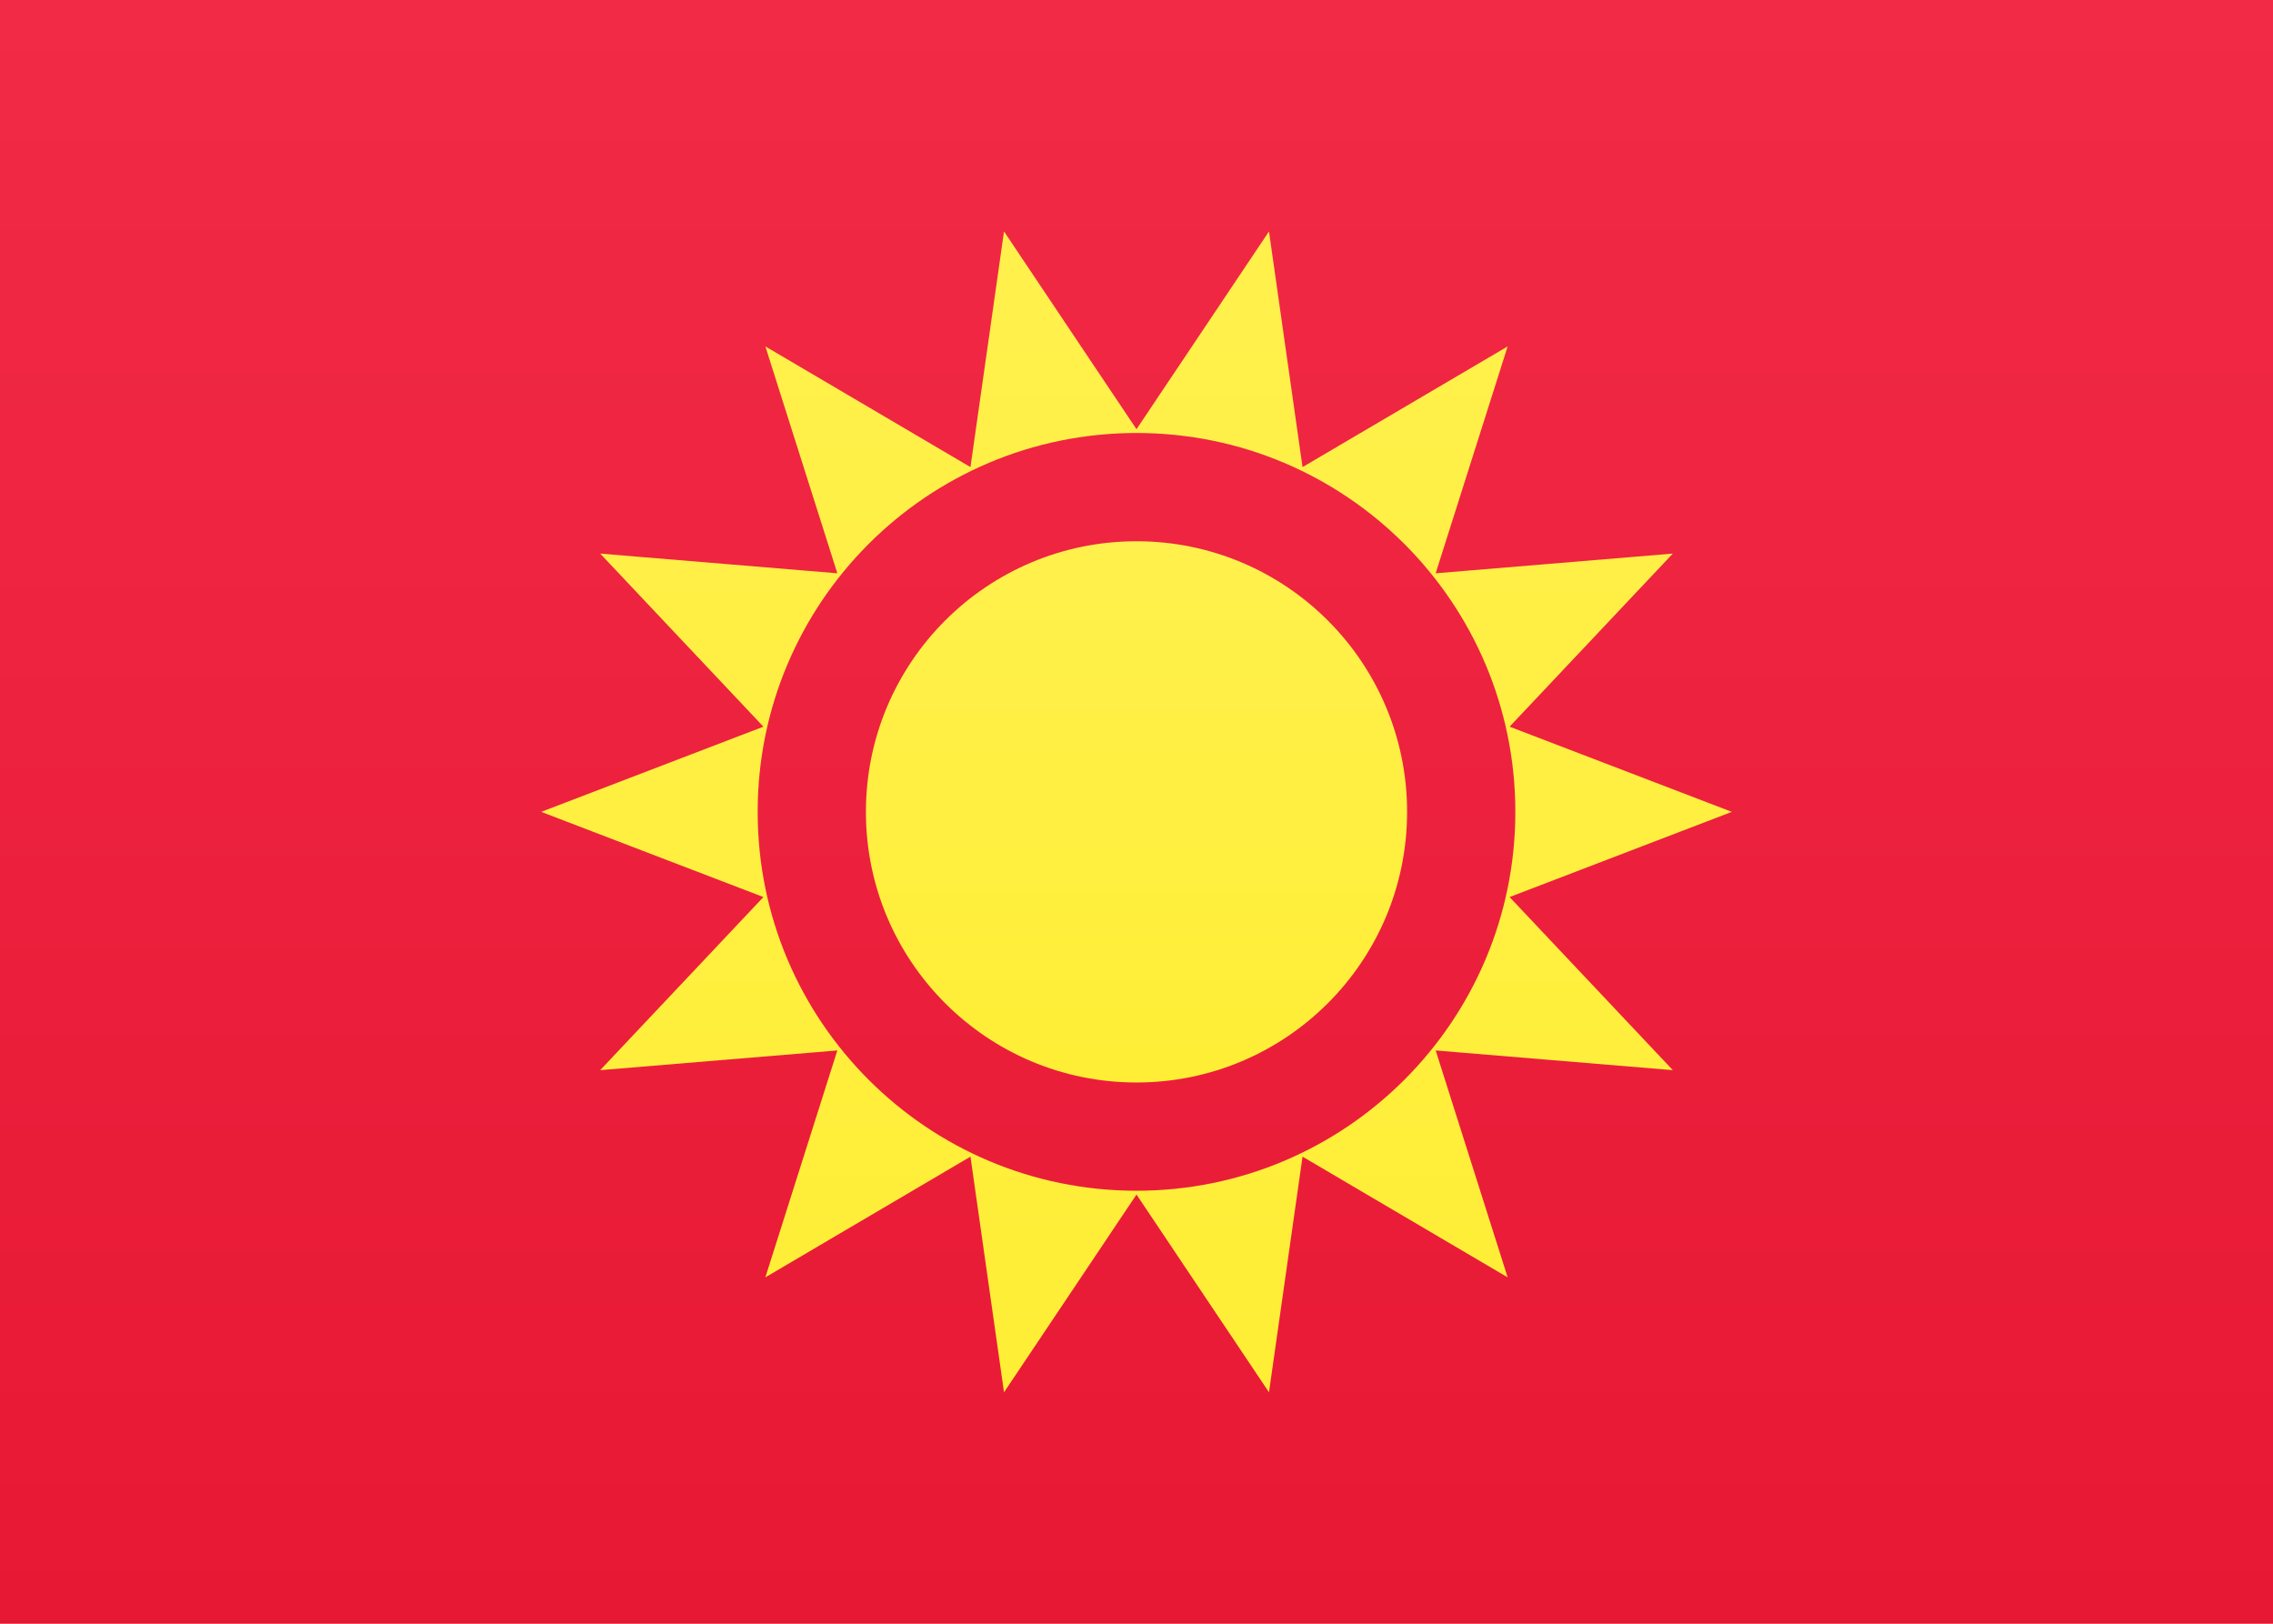
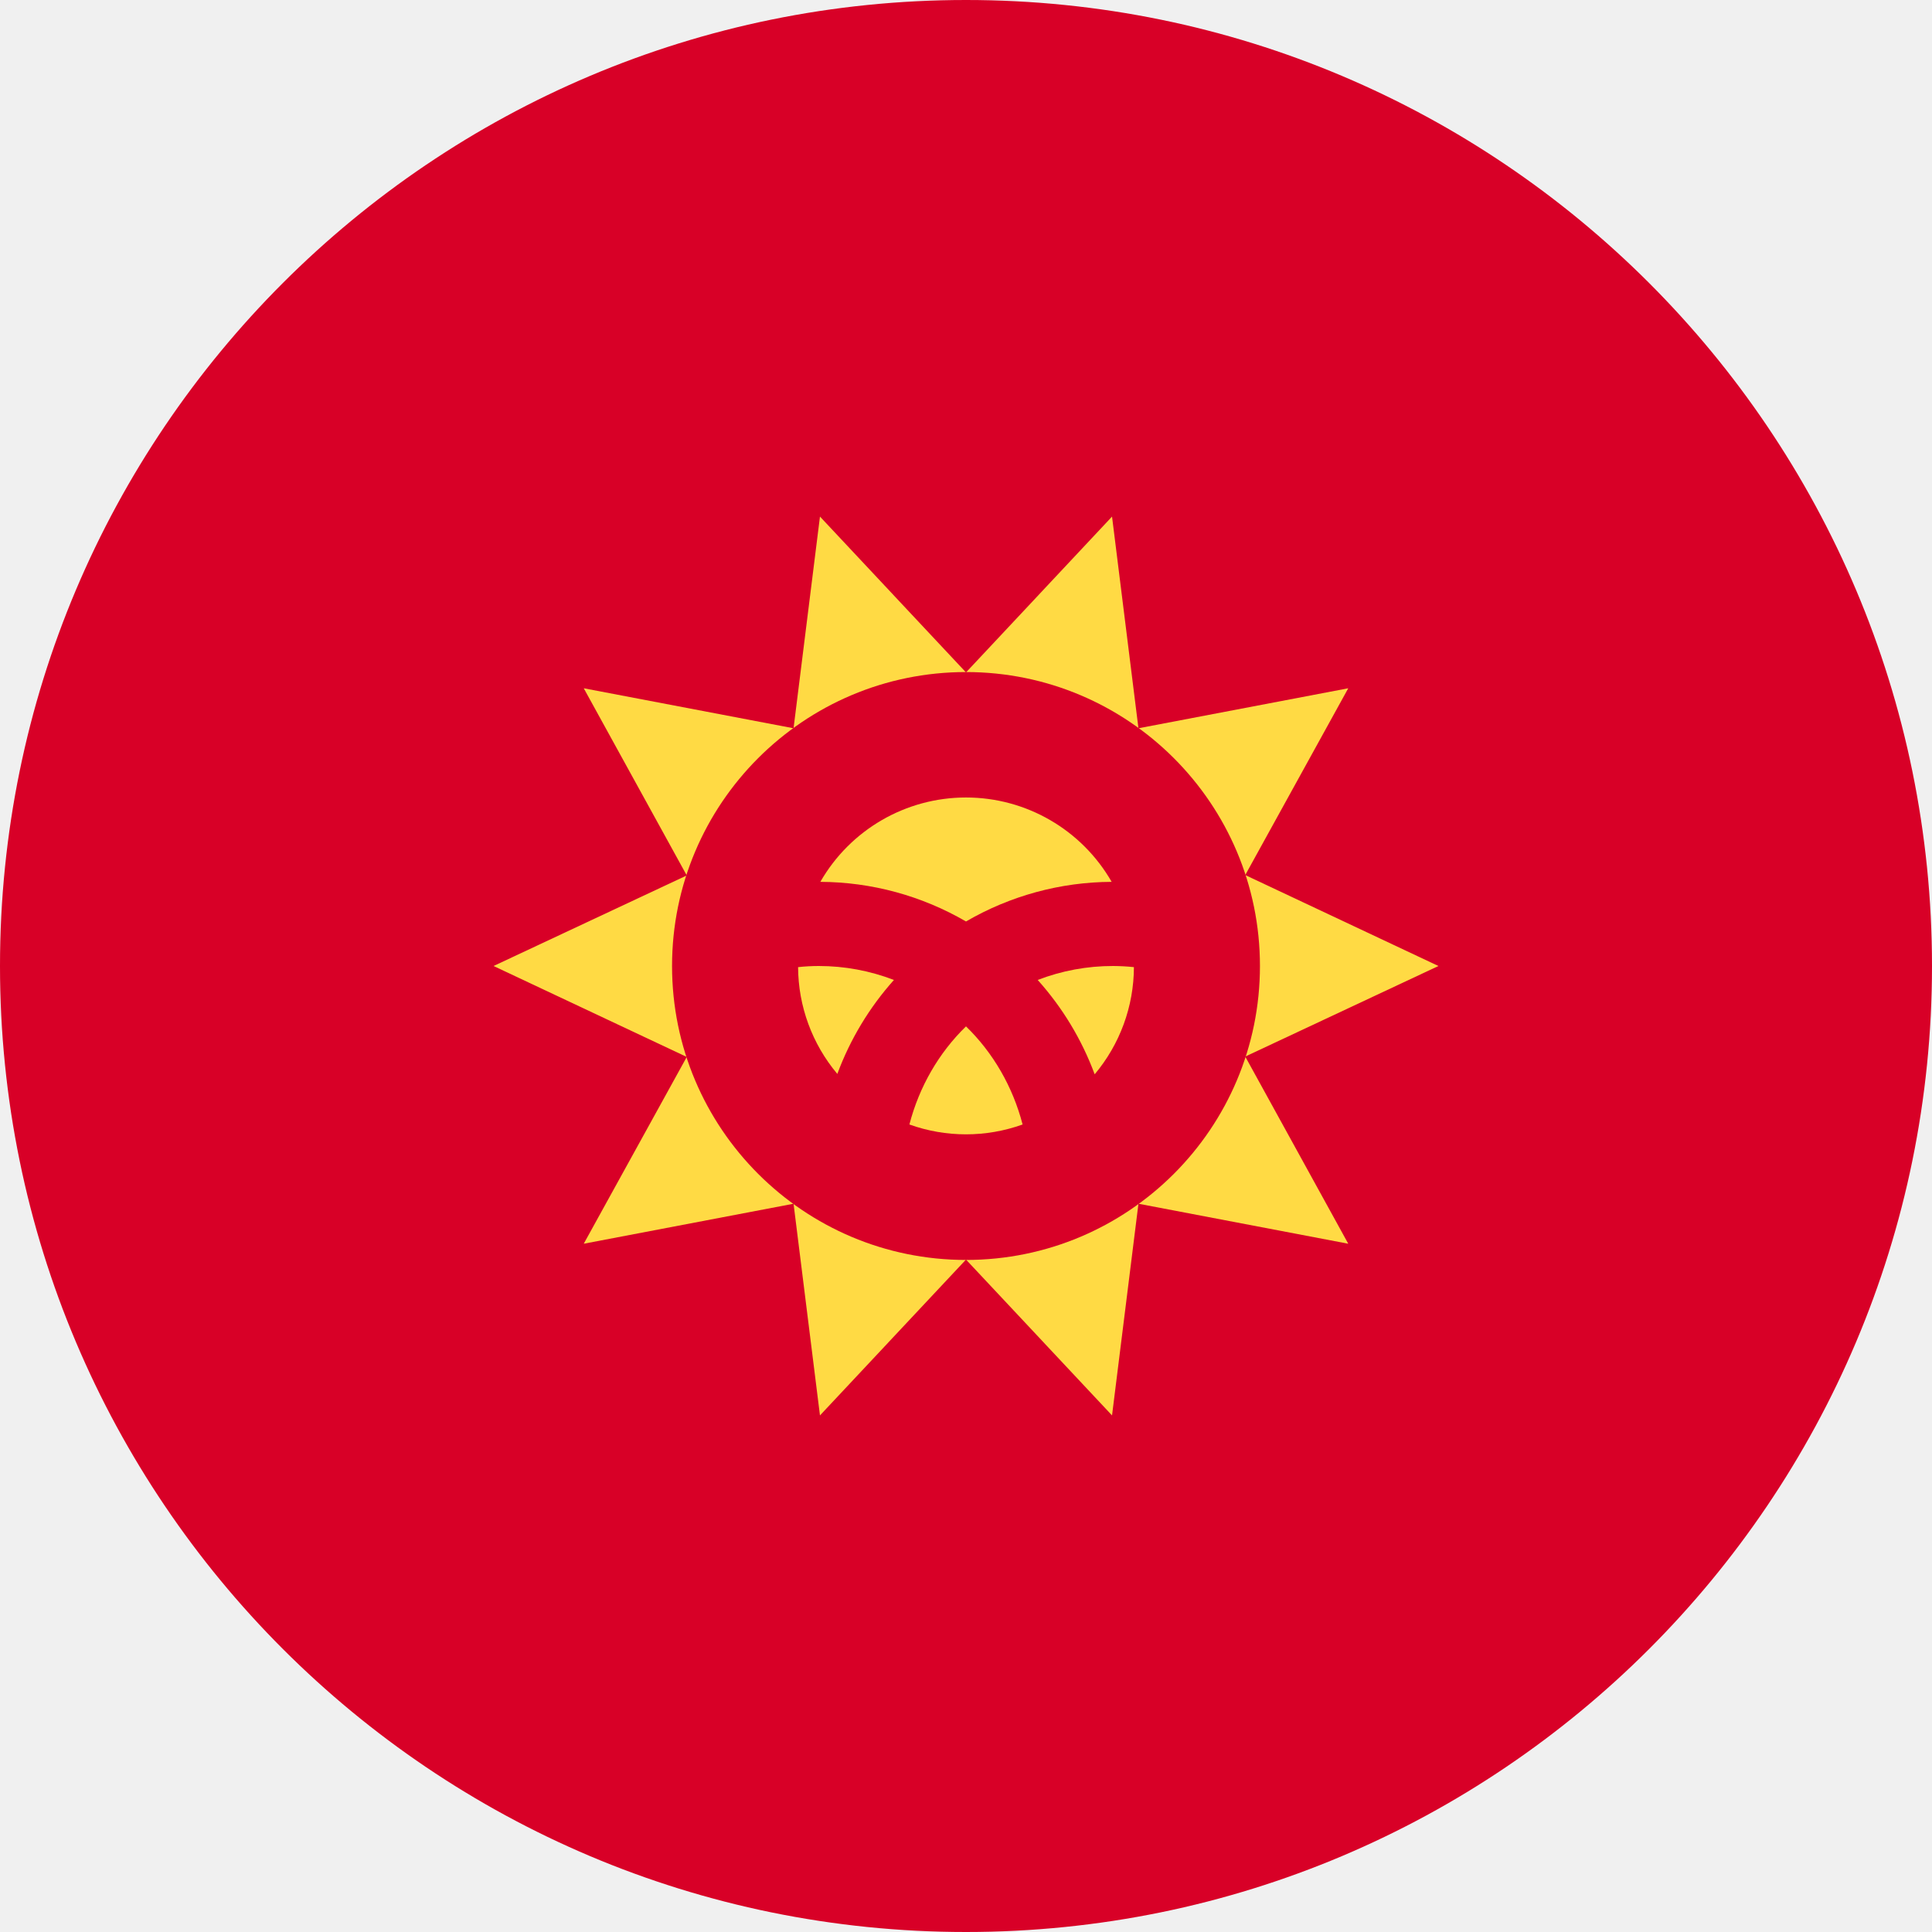
- <svg xmlns="http://www.w3.org/2000/svg" width="21px" height="15px" viewBox="0 0 21 15" version="1.1">
-   <defs>
-     <linearGradient x1="50%" y1="0%" x2="50%" y2="100%" id="linearGradient-1">
-       <stop stop-color="#FFFFFF" offset="0%" />
-       <stop stop-color="#F0F0F0" offset="100%" />
-     </linearGradient>
-     <linearGradient x1="50%" y1="0%" x2="50%" y2="100%" id="linearGradient-2">
-       <stop stop-color="#F22A46" offset="0%" />
-       <stop stop-color="#E71834" offset="100%" />
-     </linearGradient>
-     <linearGradient x1="50%" y1="0%" x2="50%" y2="100%" id="linearGradient-3">
-       <stop stop-color="#FFF04D" offset="0%" />
-       <stop stop-color="#FFEE35" offset="100%" />
-     </linearGradient>
-   </defs>
-   <g id="Symbols" stroke="none" stroke-width="1" fill="none" fill-rule="evenodd">
-     <g id="KG">
-       <rect id="FlagBackground" fill="url(#linearGradient-1)" x="0" y="0" width="21" height="15" />
-       <rect id="Mask-Copy" fill="url(#linearGradient-2)" x="0" y="0" width="21" height="15" />
-       <circle id="Oval-9" fill="url(#linearGradient-3)" cx="10.5" cy="7.5" r="2.5" />
-       <path d="M10.5,11.035 L9.276,12.862 L8.966,10.685 L7.071,11.8 L7.736,9.704 L5.545,9.886 L7.053,8.287 L5,7.5 L7.053,6.713 L5.545,5.114 L7.736,5.296 L7.071,3.2 L8.966,4.315 L9.276,2.138 L10.5,3.965 L11.724,2.138 L12.034,4.315 L13.929,3.2 L13.264,5.296 L15.455,5.114 L13.947,6.713 L16,7.5 L13.947,8.287 L15.455,9.886 L13.264,9.704 L13.929,11.8 L12.034,10.685 L11.724,12.862 L10.5,11.035 Z M10.5,11 C12.433,11 14,9.433 14,7.5 C14,5.567 12.433,4 10.5,4 C8.567,4 7,5.567 7,7.5 C7,9.433 8.567,11 10.5,11 Z" id="Star-28" fill="url(#linearGradient-3)" />
-     </g>
+ <svg xmlns="http://www.w3.org/2000/svg" width="512" height="512" viewBox="0 0 512 512">
+   <mask id="a">
+     <circle cx="256" cy="256" r="256" fill="#fff" />
+   </mask>
+   <g mask="url(#a)">
+     <path fill="#d80027" d="M0 0h512v512H0z" />
+     <path fill="#ffda44" d="M381.2 256 330 280l27.3 49.6-55.6-10.6-7 56.1-38.7-41.3-38.7 41.3-7-56.1-55.6 10.6 27.3-49.5-51.2-24.1 51.2-24-27.3-49.6 55.6 10.6 7-56.1 38.7 41.3 38.7-41.3 7 56.1 55.6-10.6-27.3 49.5z" />
+     <circle cx="256" cy="256" r="77.9" fill="#d80027" />
+     <path fill="#ffda44" d="M217 256c-1.8 0-3.7.1-5.5.3a44.3 44.3 0 0 0 10.4 28.3 78 78 0 0 1 15-24.9A55.4 55.4 0 0 0 217 256zm24 42a44.4 44.4 0 0 0 30 0c-2.6-10-7.8-19-15-26-7.2 7-12.4 16-15 26zm53.6-64.3a44.5 44.5 0 0 0-77.2 0 77.4 77.4 0 0 1 38.6 10.5 77.4 77.4 0 0 1 38.6-10.5zm-19.6 26a78 78 0 0 1 15.1 25 44.3 44.3 0 0 0 10.4-28.4 55.8 55.8 0 0 0-5.5-.3 55.3 55.3 0 0 0-20 3.7z" />
  </g>
</svg>
